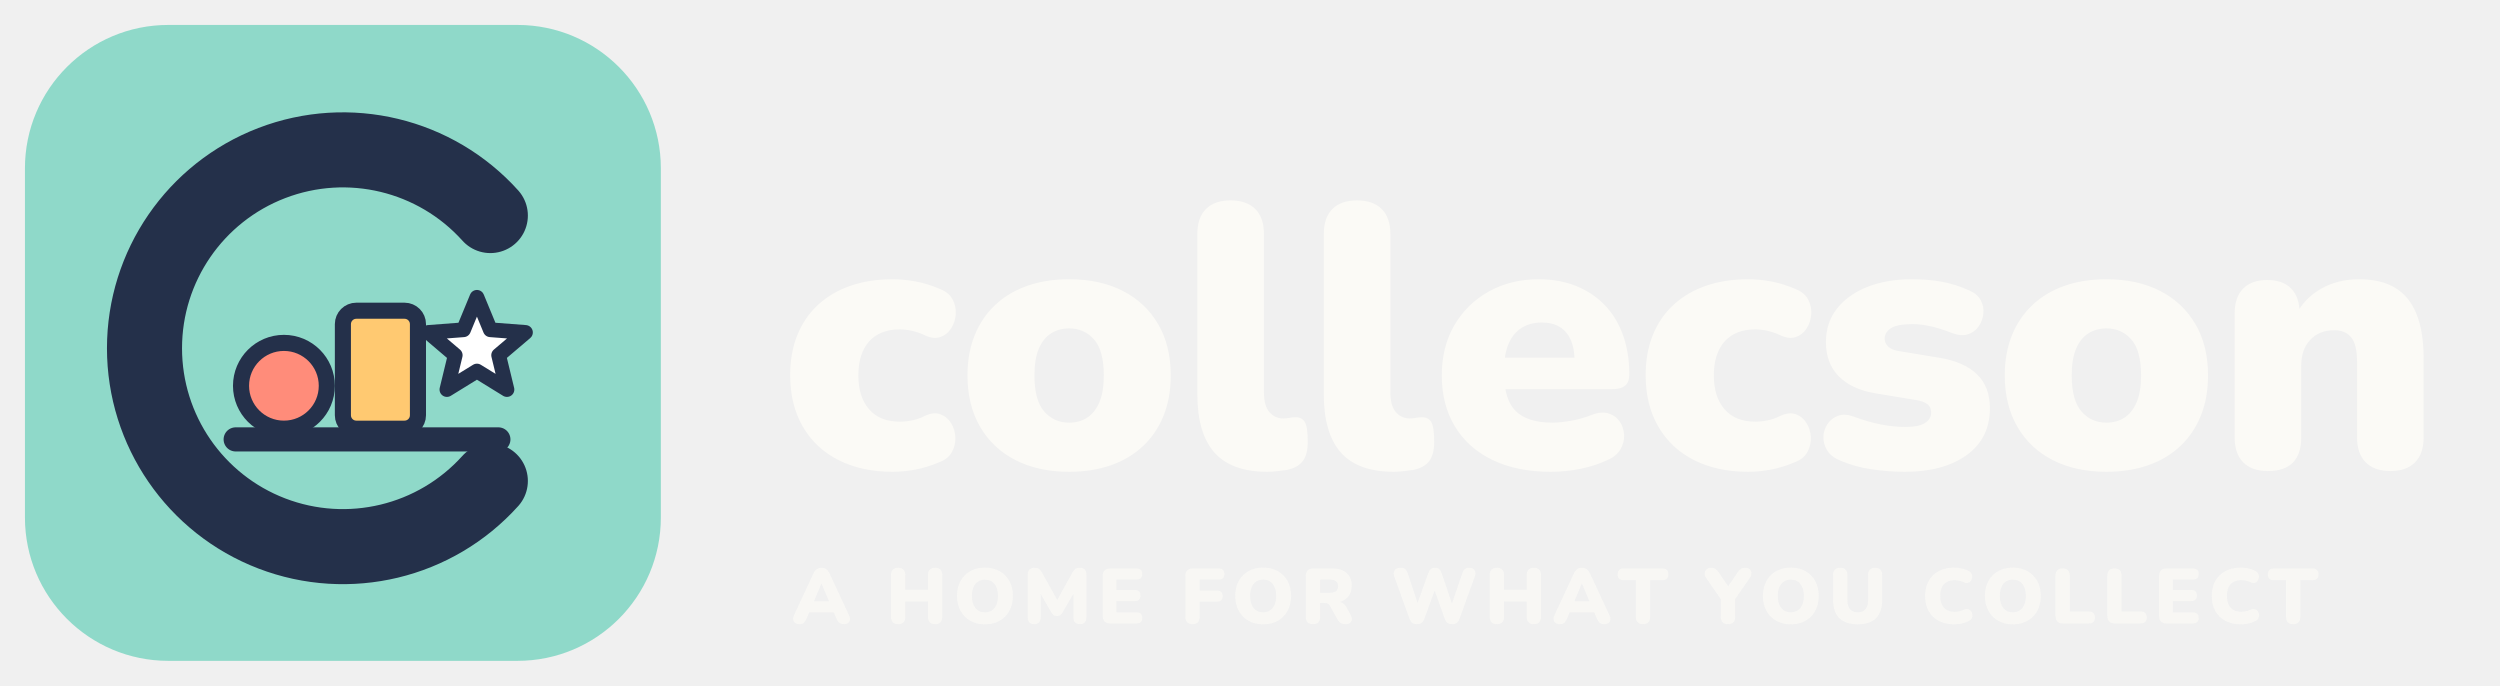
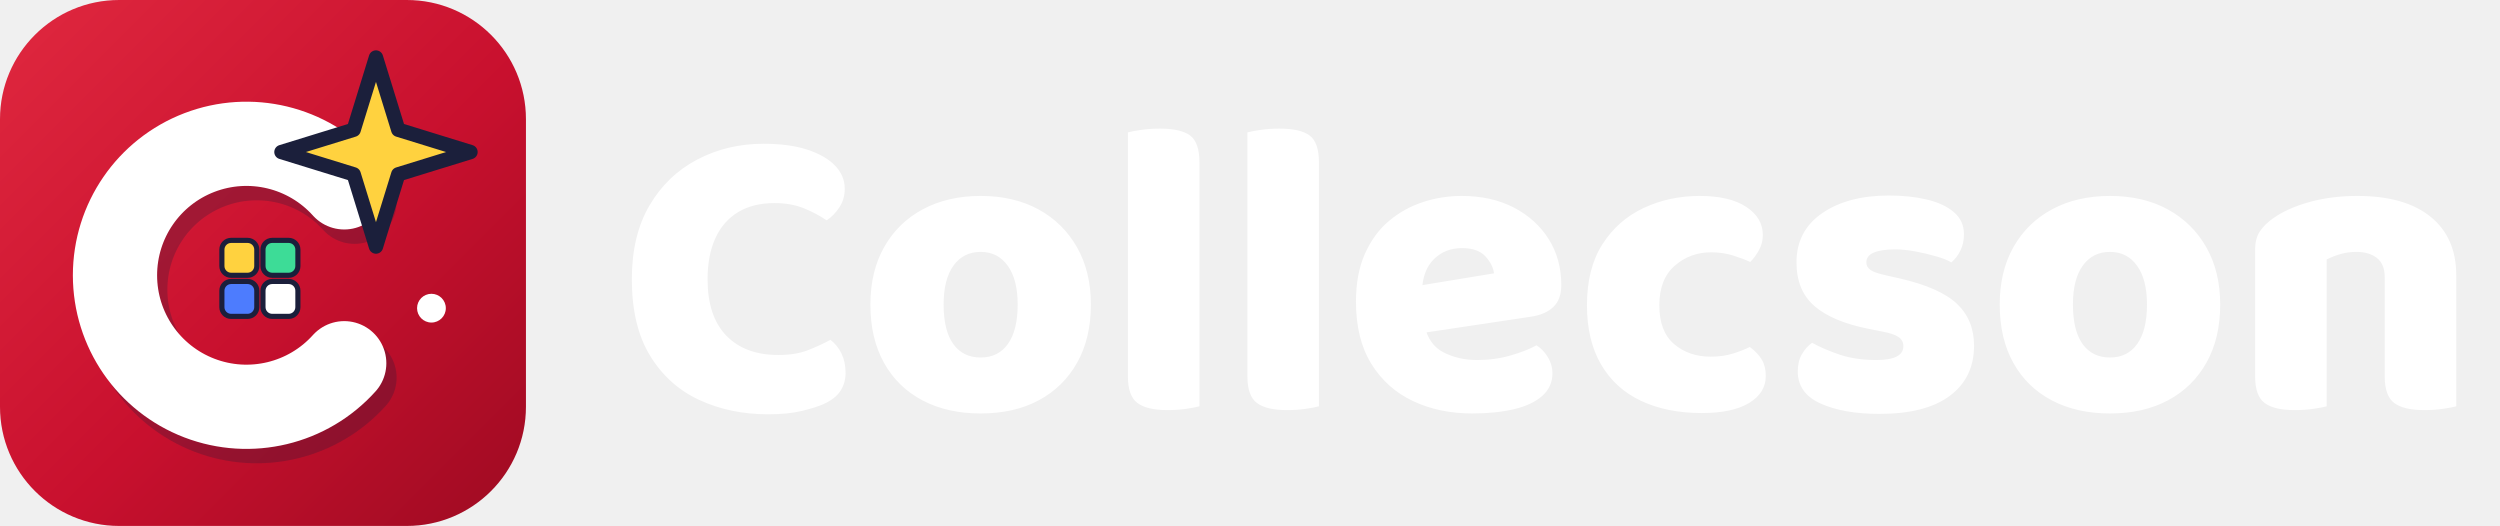
- <svg xmlns="http://www.w3.org/2000/svg" viewBox="0 0 802 220" role="img" aria-label="Collecson">
-   <rect x="8" y="8" width="204" height="204" rx="46" fill="#8FD9C9" />
-   <g transform="translate(110 110) scale(0.86) translate(-110 -110)">
-     <path d="M165.0 161.5 A74 74 0 1 1 165.0 62.5" fill="none" stroke="#24304A" stroke-width="28" stroke-linecap="round" />
-     <path d="M70 146 H168" stroke="#24304A" stroke-width="9" stroke-linecap="round" />
-     <circle cx="88" cy="126" r="16" fill="#FF8C7A" stroke="#24304A" stroke-width="6" />
-     <rect x="110" y="98" width="28" height="44" rx="5" fill="#FFC971" stroke="#24304A" stroke-width="6" />
-     <polygon points="160.0,93.0 165.0,105.1 178.1,106.1 168.1,114.6 171.2,127.4 160.0,120.5 148.8,127.4 151.9,114.6 141.9,106.1 155.0,105.1" fill="#FFFFFF" stroke="#24304A" stroke-width="5.5" stroke-linejoin="round" />
-   </g>
-   <path d="M286.376 151.353Q276.446 151.353 269.032 147.612Q261.617 143.87 257.552 136.872Q253.487 129.873 253.487 120.36Q253.487 113.203 255.779 107.508Q258.07 101.813 262.413 97.799Q266.757 93.784 272.818 91.684Q278.88 89.584 286.376 89.584Q289.876 89.584 293.692 90.28Q297.507 90.977 301.587 92.731Q304.427 93.854 305.601 96.071Q306.776 98.287 306.607 100.793Q306.439 103.3 305.146 105.326Q303.853 107.352 301.674 108.112Q299.496 108.872 296.69 107.562Q294.74 106.615 292.631 106.141Q290.522 105.668 288.615 105.668Q285.422 105.668 282.958 106.66Q280.494 107.652 278.816 109.532Q277.137 111.412 276.249 114.126Q275.36 116.84 275.36 120.403Q275.36 127.368 278.816 131.318Q282.271 135.269 288.615 135.269Q290.522 135.269 292.609 134.855Q294.696 134.442 296.69 133.418Q299.496 132.108 301.653 132.89Q303.809 133.671 305.081 135.698Q306.352 137.724 306.477 140.23Q306.602 142.736 305.406 144.953Q304.21 147.169 301.413 148.249Q297.377 149.96 293.627 150.656Q289.876 151.353 286.376 151.353ZM342.973 151.353Q333.163 151.353 325.83 147.633Q318.497 143.913 314.432 136.937Q310.367 129.96 310.367 120.447Q310.367 113.29 312.659 107.595Q314.95 101.9 319.255 97.842Q323.56 93.784 329.578 91.684Q335.596 89.584 342.973 89.584Q352.859 89.584 360.153 93.304Q367.448 97.024 371.513 103.94Q375.578 110.857 375.578 120.447Q375.578 127.603 373.286 133.32Q370.995 139.037 366.69 143.095Q362.385 147.153 356.367 149.253Q350.349 151.353 342.973 151.353ZM342.973 135.586Q346.263 135.586 348.742 134Q351.221 132.415 352.659 129.074Q354.098 125.734 354.098 120.447Q354.098 112.456 350.976 108.904Q347.853 105.351 342.973 105.351Q339.759 105.351 337.241 106.915Q334.724 108.479 333.286 111.781Q331.847 115.083 331.847 120.447Q331.847 128.394 334.969 131.99Q338.092 135.586 342.973 135.586ZM406.603 151.353Q395.034 151.353 389.572 145.155Q384.111 138.957 384.111 126.461V75.065Q384.111 69.813 386.874 67.05Q389.637 64.287 394.769 64.287Q399.902 64.287 402.686 67.05Q405.471 69.813 405.471 75.065V125.818Q405.471 130.188 407.236 132.215Q409.001 134.242 411.712 134.242Q412.596 134.242 413.512 134.068Q414.429 133.893 415.422 133.849Q417.562 133.762 418.545 135.324Q419.528 136.885 419.528 141.745Q419.528 145.894 417.868 147.995Q416.209 150.097 412.759 150.763Q411.789 150.883 409.971 151.118Q408.153 151.353 406.603 151.353ZM447.163 151.353Q435.594 151.353 430.132 145.155Q424.671 138.957 424.671 126.461V75.065Q424.671 69.813 427.434 67.05Q430.197 64.287 435.329 64.287Q440.462 64.287 443.246 67.05Q446.031 69.813 446.031 75.065V125.818Q446.031 130.188 447.796 132.215Q449.561 134.242 452.272 134.242Q453.156 134.242 454.072 134.068Q454.989 133.893 455.982 133.849Q458.122 133.762 459.105 135.324Q460.088 136.885 460.088 141.745Q460.088 145.894 458.428 147.995Q456.769 150.097 453.319 150.763Q452.349 150.883 450.531 151.118Q448.713 151.353 447.163 151.353ZM497.446 151.353Q486.643 151.353 478.792 147.557Q470.94 143.76 466.734 136.805Q462.527 129.85 462.527 120.413Q462.527 111.293 466.537 104.377Q470.547 97.46 477.59 93.522Q484.633 89.584 493.613 89.584Q500.236 89.584 505.599 91.739Q510.962 93.893 514.809 97.887Q518.655 101.88 520.669 107.532Q522.682 113.183 522.682 120.176Q522.682 122.566 521.335 123.706Q519.988 124.846 517.152 124.846H480.394V114.75H506.988L505.145 116.244Q505.145 111.873 503.908 109.073Q502.671 106.272 500.339 104.867Q498.007 103.462 494.596 103.462Q490.859 103.462 488.123 105.189Q485.388 106.916 483.949 110.294Q482.511 113.673 482.511 118.71V119.704Q482.511 128.241 486.288 131.913Q490.065 135.586 497.992 135.586Q500.653 135.586 504.093 134.959Q507.533 134.332 510.63 133.102Q513.763 131.892 516.066 132.646Q518.369 133.401 519.624 135.252Q520.879 137.104 521.004 139.495Q521.129 141.886 519.884 144.069Q518.64 146.253 515.867 147.496Q511.743 149.446 507.011 150.4Q502.279 151.353 497.446 151.353ZM560.816 151.353Q550.886 151.353 543.472 147.612Q536.057 143.87 531.992 136.872Q527.927 129.873 527.927 120.36Q527.927 113.203 530.219 107.508Q532.51 101.813 536.853 97.799Q541.197 93.784 547.258 91.684Q553.32 89.584 560.816 89.584Q564.316 89.584 568.132 90.28Q571.947 90.977 576.027 92.731Q578.867 93.854 580.041 96.071Q581.216 98.287 581.047 100.793Q580.879 103.3 579.586 105.326Q578.293 107.352 576.114 108.112Q573.936 108.872 571.13 107.562Q569.18 106.615 567.071 106.141Q564.962 105.668 563.055 105.668Q559.862 105.668 557.398 106.66Q554.934 107.652 553.256 109.532Q551.577 111.412 550.689 114.126Q549.8 116.84 549.8 120.403Q549.8 127.368 553.256 131.318Q556.711 135.269 563.055 135.269Q564.962 135.269 567.049 134.855Q569.136 134.442 571.13 133.418Q573.936 132.108 576.093 132.89Q578.249 133.671 579.521 135.698Q580.792 137.724 580.917 140.23Q581.042 142.736 579.846 144.953Q578.65 147.169 575.853 148.249Q571.817 149.96 568.067 150.656Q564.316 151.353 560.816 151.353ZM611.136 151.353Q605.747 151.353 600.331 150.541Q594.916 149.73 590.433 147.779Q587.44 146.579 586.162 144.5Q584.884 142.42 584.949 140.148Q585.014 137.877 586.264 136.026Q587.514 134.174 589.632 133.393Q591.75 132.612 594.436 133.572Q599.389 135.392 603.436 136.177Q607.483 136.962 611.18 136.962Q615.637 136.962 617.576 135.672Q619.515 134.381 619.515 132.367Q619.515 130.527 618.229 129.601Q616.944 128.676 614.68 128.339L601.377 126.136Q593.937 124.849 589.846 120.676Q585.754 116.503 585.754 109.76Q585.754 103.54 589.279 99.033Q592.804 94.527 599.019 92.055Q605.233 89.584 613.243 89.584Q618.676 89.584 623.105 90.417Q627.533 91.251 631.776 93.191Q634.343 94.304 635.424 96.324Q636.506 98.344 636.26 100.615Q636.015 102.886 634.744 104.721Q633.472 106.556 631.316 107.239Q629.16 107.922 626.353 106.885Q622.403 105.348 619.328 104.662Q616.253 103.975 613.593 103.975Q608.632 103.975 606.617 105.287Q604.601 106.599 604.601 108.656Q604.601 110.104 605.707 111.171Q606.812 112.238 609.066 112.608L622.369 114.811Q630.092 116.098 634.227 120.091Q638.362 124.084 638.362 130.947Q638.362 140.627 630.909 145.99Q623.456 151.353 611.136 151.353ZM675.733 151.353Q665.923 151.353 658.59 147.633Q651.257 143.913 647.192 136.937Q643.127 129.96 643.127 120.447Q643.127 113.29 645.419 107.595Q647.71 101.9 652.015 97.842Q656.32 93.784 662.338 91.684Q668.356 89.584 675.733 89.584Q685.619 89.584 692.913 93.304Q700.208 97.024 704.273 103.94Q708.338 110.857 708.338 120.447Q708.338 127.603 706.046 133.32Q703.755 139.037 699.45 143.095Q695.145 147.153 689.127 149.253Q683.109 151.353 675.733 151.353ZM675.733 135.586Q679.023 135.586 681.502 134Q683.981 132.415 685.419 129.074Q686.858 125.734 686.858 120.447Q686.858 112.456 683.736 108.904Q680.613 105.351 675.733 105.351Q672.519 105.351 670.001 106.915Q667.484 108.479 666.046 111.781Q664.607 115.083 664.607 120.447Q664.607 128.394 667.729 131.99Q670.852 135.586 675.733 135.586ZM727.529 151.113Q722.397 151.113 719.634 148.329Q716.871 145.544 716.871 140.292V100.602Q716.871 95.349 719.595 92.587Q722.32 89.824 727.333 89.824Q732.345 89.824 735.031 92.587Q737.718 95.349 737.718 100.602V106.157L736.398 101.241Q739.267 95.647 744.618 92.615Q749.968 89.584 756.741 89.584Q763.821 89.584 768.381 92.339Q772.941 95.093 775.221 100.74Q777.501 106.387 777.501 115.083V140.292Q777.501 145.544 774.738 148.329Q771.975 151.113 766.843 151.113Q761.71 151.113 758.926 148.329Q756.141 145.544 756.141 140.292V115.956Q756.141 110.572 754.289 108.257Q752.437 105.941 748.8 105.941Q744.039 105.941 741.135 109.008Q738.231 112.076 738.231 117.23V140.292Q738.231 151.113 727.529 151.113Z" fill="#FBFAF6" />
-   <path d="M256.435 200.232Q255.644 200.232 255.122 199.861Q254.599 199.49 254.469 198.852Q254.338 198.214 254.699 197.416L260.932 184.02Q261.385 183.039 262.039 182.591Q262.693 182.143 263.548 182.143Q264.395 182.143 265.041 182.591Q265.687 183.039 266.14 184.02L272.382 197.416Q272.768 198.23 272.653 198.873Q272.539 199.515 272.037 199.874Q271.535 200.232 270.769 200.232Q269.781 200.232 269.242 199.775Q268.703 199.317 268.275 198.314L266.922 195.162L268.687 196.436H258.376L260.141 195.162L258.797 198.314Q258.36 199.327 257.882 199.779Q257.405 200.232 256.435 200.232ZM263.498 187.175 260.605 194.095 259.891 192.896H267.172L266.467 194.095L263.548 187.175ZM288.133 200.232Q287.023 200.232 286.427 199.619Q285.831 199.006 285.831 197.88V184.495Q285.831 183.36 286.427 182.752Q287.023 182.143 288.133 182.143Q289.243 182.143 289.831 182.752Q290.42 183.36 290.42 184.495V189.182H297.691V184.495Q297.691 183.36 298.287 182.752Q298.883 182.143 299.993 182.143Q301.103 182.143 301.691 182.752Q302.28 183.36 302.28 184.495V197.88Q302.28 199.006 301.691 199.619Q301.103 200.232 299.993 200.232Q298.883 200.232 298.287 199.619Q297.691 199.006 297.691 197.88V192.959H290.42V197.88Q290.42 199.006 289.844 199.619Q289.268 200.232 288.133 200.232ZM315.971 200.282Q313.31 200.282 311.285 199.141Q309.261 198.0 308.139 195.947Q307.017 193.893 307.017 191.175Q307.017 189.116 307.657 187.445Q308.297 185.775 309.482 184.58Q310.666 183.384 312.316 182.739Q313.967 182.093 315.971 182.093Q318.658 182.093 320.67 183.222Q322.682 184.35 323.803 186.391Q324.925 188.432 324.925 191.166Q324.925 193.225 324.285 194.9Q323.645 196.575 322.461 197.783Q321.277 198.991 319.627 199.636Q317.976 200.282 315.971 200.282ZM315.971 196.43Q317.293 196.43 318.223 195.8Q319.153 195.17 319.654 193.992Q320.155 192.815 320.155 191.175Q320.155 188.702 319.048 187.323Q317.942 185.945 315.971 185.945Q314.675 185.945 313.732 186.562Q312.79 187.18 312.289 188.345Q311.788 189.51 311.788 191.175Q311.788 193.655 312.899 195.043Q314.009 196.43 315.971 196.43ZM331.778 200.232Q330.775 200.232 330.24 199.68Q329.706 199.129 329.706 198.125V184.25Q329.706 183.237 330.281 182.69Q330.857 182.143 331.892 182.143Q332.773 182.143 333.287 182.484Q333.801 182.826 334.229 183.608L339.589 193.261H338.726L344.086 183.608Q344.514 182.826 345.032 182.484Q345.549 182.143 346.414 182.143Q347.417 182.143 347.96 182.69Q348.502 183.237 348.502 184.25V198.125Q348.502 199.129 347.972 199.68Q347.442 200.232 346.43 200.232Q345.427 200.232 344.892 199.68Q344.357 199.129 344.357 198.125V189.52H344.875L340.839 196.524Q340.509 197.077 340.114 197.349Q339.719 197.621 339.085 197.621Q338.45 197.621 338.046 197.344Q337.642 197.068 337.322 196.524L333.267 189.511H333.851V198.125Q333.851 199.129 333.321 199.68Q332.791 200.232 331.778 200.232ZM356.142 200.0Q354.982 200.0 354.369 199.387Q353.756 198.774 353.756 197.614V184.761Q353.756 183.601 354.369 182.988Q354.982 182.375 356.142 182.375H364.636Q365.517 182.375 365.974 182.828Q366.431 183.28 366.431 184.136Q366.431 185 365.974 185.458Q365.517 185.915 364.636 185.915H358.14V189.28H364.07Q364.96 189.28 365.412 189.733Q365.865 190.186 365.865 191.05Q365.865 191.914 365.412 192.367Q364.96 192.82 364.07 192.82H358.14V196.46H364.636Q365.517 196.46 365.974 196.913Q366.431 197.366 366.431 198.23Q366.431 199.095 365.974 199.547Q365.517 200.0 364.636 200.0ZM382.576 200.232Q381.466 200.232 380.861 199.619Q380.256 199.006 380.256 197.845V184.761Q380.256 183.601 380.869 182.988Q381.482 182.375 382.642 182.375H390.984Q391.873 182.375 392.326 182.828Q392.779 183.28 392.779 184.136Q392.779 185 392.326 185.458Q391.873 185.915 390.984 185.915H384.845V189.469H390.427Q391.308 189.469 391.765 189.922Q392.222 190.374 392.222 191.23Q392.222 192.094 391.765 192.552Q391.308 193.009 390.427 193.009H384.845V197.845Q384.845 200.232 382.576 200.232ZM405.221 200.282Q402.56 200.282 400.535 199.141Q398.511 198.0 397.389 195.947Q396.267 193.893 396.267 191.175Q396.267 189.116 396.907 187.445Q397.547 185.775 398.732 184.58Q399.916 183.384 401.566 182.739Q403.217 182.093 405.221 182.093Q407.908 182.093 409.92 183.222Q411.932 184.35 413.053 186.391Q414.175 188.432 414.175 191.166Q414.175 193.225 413.535 194.9Q412.895 196.575 411.711 197.783Q410.527 198.991 408.877 199.636Q407.226 200.282 405.221 200.282ZM405.221 196.43Q406.543 196.43 407.473 195.8Q408.403 195.17 408.904 193.992Q409.405 192.815 409.405 191.175Q409.405 188.702 408.298 187.323Q407.192 185.945 405.221 185.945Q403.925 185.945 402.982 186.562Q402.04 187.18 401.539 188.345Q401.038 189.51 401.038 191.175Q401.038 193.655 402.149 195.043Q403.259 196.43 405.221 196.43ZM421.208 200.232Q420.098 200.232 419.502 199.619Q418.906 199.006 418.906 197.895V184.702Q418.906 183.567 419.514 182.971Q420.123 182.375 421.233 182.375H427.386Q430.382 182.375 432.012 183.842Q433.643 185.31 433.643 187.889Q433.643 189.578 432.907 190.809Q432.17 192.04 430.781 192.705Q429.391 193.37 427.386 193.37L427.579 192.931H428.787Q429.86 192.931 430.678 193.439Q431.497 193.947 432.056 194.99L433.292 197.252Q433.704 197.984 433.671 198.668Q433.638 199.352 433.136 199.792Q432.635 200.232 431.64 200.232Q430.678 200.232 430.061 199.833Q429.445 199.433 428.976 198.578L426.691 194.391Q426.4 193.844 425.939 193.637Q425.479 193.429 424.88 193.429H423.495V197.895Q423.495 199.006 422.919 199.619Q422.343 200.232 421.208 200.232ZM423.495 190.176H426.548Q427.874 190.176 428.57 189.647Q429.266 189.118 429.266 188.028Q429.266 186.964 428.57 186.435Q427.874 185.906 426.548 185.906H423.495ZM454.56 200.232Q453.63 200.232 453.058 199.795Q452.486 199.358 452.14 198.419L447.266 184.857Q446.863 183.722 447.41 182.933Q447.958 182.143 449.314 182.143Q450.26 182.143 450.779 182.583Q451.297 183.023 451.602 183.954L455.32 195.117H454.16L458.158 183.947Q458.504 183.017 459.022 182.58Q459.541 182.143 460.364 182.143Q461.188 182.143 461.698 182.58Q462.207 183.017 462.521 183.972L466.273 195.117H465.286L469.095 183.954Q469.4 183.033 469.91 182.588Q470.421 182.143 471.342 182.143Q472.51 182.143 473.036 182.933Q473.563 183.722 473.144 184.857L468.236 198.444Q467.907 199.358 467.347 199.795Q466.787 200.232 465.841 200.232Q464.911 200.232 464.343 199.795Q463.775 199.358 463.445 198.419L459.926 188.525H460.548L456.947 198.444Q456.601 199.358 456.054 199.795Q455.507 200.232 454.56 200.232ZM480.208 200.232Q479.098 200.232 478.502 199.619Q477.906 199.006 477.906 197.88V184.495Q477.906 183.36 478.502 182.752Q479.098 182.143 480.208 182.143Q481.318 182.143 481.906 182.752Q482.495 183.36 482.495 184.495V189.182H489.766V184.495Q489.766 183.36 490.362 182.752Q490.958 182.143 492.068 182.143Q493.178 182.143 493.766 182.752Q494.355 183.36 494.355 184.495V197.88Q494.355 199.006 493.766 199.619Q493.178 200.232 492.068 200.232Q490.958 200.232 490.362 199.619Q489.766 199.006 489.766 197.88V192.959H482.495V197.88Q482.495 199.006 481.919 199.619Q481.343 200.232 480.208 200.232ZM500.385 200.232Q499.594 200.232 499.072 199.861Q498.549 199.49 498.419 198.852Q498.288 198.214 498.649 197.416L504.882 184.02Q505.335 183.039 505.989 182.591Q506.643 182.143 507.498 182.143Q508.345 182.143 508.991 182.591Q509.637 183.039 510.09 184.02L516.332 197.416Q516.718 198.23 516.603 198.873Q516.489 199.515 515.987 199.874Q515.485 200.232 514.719 200.232Q513.731 200.232 513.192 199.775Q512.653 199.317 512.225 198.314L510.872 195.162L512.637 196.436H502.326L504.091 195.162L502.747 198.314Q502.31 199.327 501.832 199.779Q501.355 200.232 500.385 200.232ZM507.448 187.175 504.555 194.095 503.841 192.896H511.122L510.417 194.095L507.498 187.175ZM527.087 200.232Q525.977 200.232 525.381 199.619Q524.785 199.006 524.785 197.895V186.12H520.852Q519.93 186.12 519.44 185.629Q518.95 185.139 518.95 184.243Q518.95 183.337 519.44 182.856Q519.93 182.375 520.852 182.375H533.307Q534.228 182.375 534.719 182.856Q535.209 183.337 535.209 184.243Q535.209 185.139 534.719 185.629Q534.228 186.12 533.307 186.12H529.374V197.895Q529.374 199.006 528.798 199.619Q528.223 200.232 527.087 200.232ZM554.335 200.232Q553.225 200.232 552.629 199.619Q552.033 199.006 552.033 197.855V190.989L552.963 193.536L547.226 185.253Q546.805 184.643 546.866 183.915Q546.928 183.187 547.462 182.665Q547.997 182.143 548.991 182.143Q549.699 182.143 550.271 182.489Q550.843 182.835 551.362 183.615L554.847 188.768H553.939L557.45 183.599Q557.977 182.81 558.528 182.476Q559.079 182.143 559.82 182.143Q560.773 182.143 561.296 182.624Q561.818 183.105 561.854 183.829Q561.891 184.552 561.388 185.294L555.7 193.536L556.622 190.989V197.855Q556.622 200.232 554.335 200.232ZM574.496 200.282Q571.835 200.282 569.81 199.141Q567.786 198.0 566.664 195.947Q565.542 193.893 565.542 191.175Q565.542 189.116 566.182 187.445Q566.822 185.775 568.007 184.58Q569.191 183.384 570.841 182.739Q572.492 182.093 574.496 182.093Q577.183 182.093 579.195 183.222Q581.207 184.35 582.328 186.391Q583.45 188.432 583.45 191.166Q583.45 193.225 582.81 194.9Q582.17 196.575 580.986 197.783Q579.802 198.991 578.152 199.636Q576.501 200.282 574.496 200.282ZM574.496 196.43Q575.818 196.43 576.748 195.8Q577.678 195.17 578.179 193.992Q578.68 192.815 578.68 191.175Q578.68 188.702 577.573 187.323Q576.467 185.945 574.496 185.945Q573.2 185.945 572.257 186.562Q571.315 187.18 570.814 188.345Q570.313 189.51 570.313 191.175Q570.313 193.655 571.424 195.043Q572.534 196.43 574.496 196.43ZM595.969 200.282Q594.048 200.282 592.573 199.791Q591.097 199.3 590.083 198.331Q589.07 197.361 588.563 195.897Q588.056 194.433 588.056 192.488V184.47Q588.056 183.326 588.652 182.735Q589.248 182.143 590.358 182.143Q591.468 182.143 592.056 182.735Q592.645 183.326 592.645 184.47V192.542Q592.645 194.47 593.501 195.45Q594.357 196.43 595.969 196.43Q597.581 196.43 598.432 195.45Q599.284 194.47 599.284 192.542V184.47Q599.284 183.326 599.872 182.735Q600.46 182.143 601.554 182.143Q602.639 182.143 603.22 182.735Q603.8 183.326 603.8 184.47V192.488Q603.8 195.081 602.914 196.82Q602.029 198.559 600.283 199.42Q598.537 200.282 595.969 200.282ZM626.933 200.282Q624.008 200.282 621.909 199.153Q619.811 198.025 618.689 195.98Q617.567 193.934 617.567 191.175Q617.567 189.116 618.207 187.445Q618.847 185.775 620.06 184.58Q621.273 183.384 623.006 182.739Q624.739 182.093 626.933 182.093Q628.085 182.093 629.322 182.363Q630.559 182.633 631.495 183.14Q632.212 183.513 632.483 184.095Q632.753 184.677 632.669 185.282Q632.585 185.887 632.233 186.355Q631.88 186.823 631.33 186.988Q630.78 187.153 630.118 186.835Q629.375 186.463 628.635 186.286Q627.894 186.108 627.097 186.108Q625.545 186.108 624.504 186.698Q623.463 187.287 622.941 188.407Q622.42 189.526 622.42 191.175Q622.42 192.815 622.941 193.951Q623.463 195.088 624.504 195.677Q625.545 196.267 627.097 196.267Q627.76 196.267 628.509 196.109Q629.258 195.951 629.972 195.611Q630.713 195.27 631.302 195.419Q631.892 195.568 632.263 196.019Q632.635 196.47 632.727 197.066Q632.819 197.662 632.566 198.227Q632.312 198.792 631.654 199.149Q630.782 199.667 629.49 199.974Q628.198 200.282 626.933 200.282ZM645.721 200.282Q643.06 200.282 641.035 199.141Q639.011 198.0 637.889 195.947Q636.767 193.893 636.767 191.175Q636.767 189.116 637.407 187.445Q638.047 185.775 639.232 184.58Q640.416 183.384 642.066 182.739Q643.717 182.093 645.721 182.093Q648.408 182.093 650.42 183.222Q652.432 184.35 653.553 186.391Q654.675 188.432 654.675 191.166Q654.675 193.225 654.035 194.9Q653.395 196.575 652.211 197.783Q651.027 198.991 649.377 199.636Q647.726 200.282 645.721 200.282ZM645.721 196.43Q647.043 196.43 647.973 195.8Q648.903 195.17 649.404 193.992Q649.905 192.815 649.905 191.175Q649.905 188.702 648.798 187.323Q647.692 185.945 645.721 185.945Q644.425 185.945 643.482 186.562Q642.54 187.18 642.039 188.345Q641.538 189.51 641.538 191.175Q641.538 193.655 642.649 195.043Q643.759 196.43 645.721 196.43ZM661.733 200.0Q660.623 200.0 660.014 199.387Q659.406 198.774 659.406 197.664V184.675Q659.406 183.54 660.002 182.944Q660.598 182.348 661.708 182.348Q662.818 182.348 663.406 182.944Q663.995 183.54 663.995 184.675V196.174H670.111Q671.058 196.174 671.564 196.667Q672.07 197.161 672.07 198.082Q672.07 199.004 671.564 199.502Q671.058 200.0 670.111 200.0ZM678.358 200.0Q677.248 200.0 676.639 199.387Q676.031 198.774 676.031 197.664V184.675Q676.031 183.54 676.627 182.944Q677.223 182.348 678.333 182.348Q679.443 182.348 680.031 182.944Q680.62 183.54 680.62 184.675V196.174H686.736Q687.683 196.174 688.189 196.667Q688.695 197.161 688.695 198.082Q688.695 199.004 688.189 199.502Q687.683 200.0 686.736 200.0ZM695.042 200.0Q693.882 200.0 693.269 199.387Q692.656 198.774 692.656 197.614V184.761Q692.656 183.601 693.269 182.988Q693.882 182.375 695.042 182.375H703.536Q704.417 182.375 704.874 182.828Q705.331 183.28 705.331 184.136Q705.331 185 704.874 185.458Q704.417 185.915 703.536 185.915H697.04V189.28H702.97Q703.86 189.28 704.312 189.733Q704.765 190.186 704.765 191.05Q704.765 191.914 704.312 192.367Q703.86 192.82 702.97 192.82H697.04V196.46H703.536Q704.417 196.46 704.874 196.913Q705.331 197.366 705.331 198.23Q705.331 199.095 704.874 199.547Q704.417 200.0 703.536 200.0ZM718.908 200.282Q715.983 200.282 713.884 199.153Q711.786 198.025 710.664 195.98Q709.542 193.934 709.542 191.175Q709.542 189.116 710.182 187.445Q710.822 185.775 712.035 184.58Q713.248 183.384 714.981 182.739Q716.714 182.093 718.908 182.093Q720.06 182.093 721.297 182.363Q722.534 182.633 723.47 183.14Q724.187 183.513 724.458 184.095Q724.728 184.677 724.644 185.282Q724.56 185.887 724.208 186.355Q723.855 186.823 723.305 186.988Q722.755 187.153 722.093 186.835Q721.35 186.463 720.61 186.286Q719.869 186.108 719.072 186.108Q717.52 186.108 716.479 186.698Q715.438 187.287 714.916 188.407Q714.395 189.526 714.395 191.175Q714.395 192.815 714.916 193.951Q715.438 195.088 716.479 195.677Q717.52 196.267 719.072 196.267Q719.735 196.267 720.484 196.109Q721.233 195.951 721.947 195.611Q722.688 195.27 723.277 195.419Q723.867 195.568 724.238 196.019Q724.61 196.47 724.702 197.066Q724.794 197.662 724.541 198.227Q724.287 198.792 723.629 199.149Q722.757 199.667 721.465 199.974Q720.173 200.282 718.908 200.282ZM735.662 200.232Q734.552 200.232 733.956 199.619Q733.36 199.006 733.36 197.895V186.12H729.427Q728.505 186.12 728.015 185.629Q727.525 185.139 727.525 184.243Q727.525 183.337 728.015 182.856Q728.505 182.375 729.427 182.375H741.882Q742.803 182.375 743.294 182.856Q743.784 183.337 743.784 184.243Q743.784 185.139 743.294 185.629Q742.803 186.12 741.882 186.12H737.949V197.895Q737.949 199.006 737.373 199.619Q736.798 200.232 735.662 200.232Z" fill="#FBFAF6" opacity="0.75" />
+ <svg xmlns="http://www.w3.org/2000/svg" viewBox="0 0 713 150" role="img" aria-label="Collecson">
+   <svg x="0" y="0" width="150" height="150" viewBox="0 0 512 512">
+     <defs>
+       <linearGradient id="rg" x1="0" y1="0" x2="1" y2="1">
+         <stop offset="0" stop-color="#E0283F" />
+         <stop offset=".55" stop-color="#C8102E" />
+         <stop offset="1" stop-color="#9E0B22" />
+       </linearGradient>
+     </defs>
+     <rect width="512" height="512" rx="116" fill="url(#rg)" />
+     <path d="M335.1 353.6 A128 128 0 1 1 335.1 182.4" fill="none" stroke="#1B1F3B" stroke-opacity=".25" stroke-width="82" stroke-linecap="round" transform="translate(10 14)" />
+     <path d="M335.1 353.6 A128 128 0 1 1 335.1 182.4" fill="none" stroke="#fff" stroke-width="82" stroke-linecap="round" />
+     <polygon points="366.0,56.0 387.7,126.3 458.0,148.0 387.7,169.7 366.0,240.0 344.3,169.7 274.0,148.0 344.3,126.3" fill="#FFD23F" stroke="#1B1F3B" stroke-width="14" stroke-linejoin="round" />
+     <rect x="216" y="234" width="34" height="34" rx="9" fill="#FFD23F" stroke="#1B1F3B" stroke-width="5" />
+     <rect x="256" y="234" width="34" height="34" rx="9" fill="#3DDC97" stroke="#1B1F3B" stroke-width="5" />
+     <rect x="216" y="274" width="34" height="34" rx="9" fill="#4D7CFE" stroke="#1B1F3B" stroke-width="5" />
+     <rect x="256" y="274" width="34" height="34" rx="9" fill="#FFFFFF" stroke="#1B1F3B" stroke-width="5" />
+     <circle cx="420" cy="300" r="14" fill="#fff" />
+   </svg>
+   <path d="M64.92 -62.16Q64.92 -59.16 63.36 -56.82Q61.8 -54.48 59.76 -53.16Q56.76 -55.2 53.16 -56.64Q49.56 -58.08 44.88 -58.08Q38.76 -58.08 34.5 -55.5Q30.24 -52.92 28.02 -48.06Q25.8 -43.2 25.8 -36.36Q25.8 -25.8 31.14 -20.28Q36.48 -14.76 45.96 -14.76Q50.88 -14.76 54.3 -16.08Q57.72 -17.4 60.84 -19.08Q62.88 -17.52 64.02 -15.12Q65.16 -12.72 65.16 -9.6Q65.16 -6.84 63.72 -4.56Q62.28 -2.28 58.8 -0.72Q56.64 0.24 52.68 1.2Q48.72 2.16 43.08 2.16Q32.28 2.16 23.46 -1.92Q14.64 -6.0 9.42 -14.52Q4.2 -23.04 4.2 -36.36Q4.2 -48.84 9.24 -57.42Q14.28 -66.0 22.86 -70.5Q31.44 -75.0 41.76 -75.0Q49.08 -75.0 54.24 -73.32Q59.4 -71.64 62.16 -68.76Q64.92 -65.88 64.92 -62.16ZM135.12 -29.16Q135.12 -19.56 131.22 -12.6Q127.32 -5.64 120.3 -1.86Q113.28 1.92 103.68 1.92Q94.2 1.92 87.12 -1.8Q80.04 -5.52 76.14 -12.48Q72.24 -19.44 72.24 -29.16Q72.24 -38.64 76.2 -45.6Q80.16 -52.56 87.24 -56.34Q94.32 -60.12 103.68 -60.12Q113.16 -60.12 120.18 -56.28Q127.2 -52.44 131.16 -45.48Q135.12 -38.52 135.12 -29.16ZM103.68 -44.16Q98.76 -44.16 95.94 -40.26Q93.12 -36.36 93.12 -29.16Q93.12 -21.72 95.88 -17.88Q98.64 -14.04 103.68 -14.04Q108.72 -14.04 111.48 -17.94Q114.24 -21.84 114.24 -29.16Q114.24 -36.24 111.42 -40.2Q108.6 -44.16 103.68 -44.16ZM145.68 -31.68H166.08V-0.12Q164.76 0.24 162.3 0.6Q159.84 0.96 156.96 0.96Q151.08 0.96 148.38 -1.08Q145.68 -3.12 145.68 -8.64ZM166.08 -21.0H145.68V-78.24Q147 -78.6 149.46 -78.96Q151.92 -79.32 154.8 -79.32Q160.8 -79.32 163.44 -77.34Q166.08 -75.36 166.08 -69.72ZM179.76 -31.68H200.16V-0.12Q198.84 0.24 196.38 0.6Q193.92 0.96 191.04 0.96Q185.16 0.96 182.46 -1.08Q179.76 -3.12 179.76 -8.64ZM200.16 -21.0H179.76V-78.24Q181.08 -78.6 183.54 -78.96Q186 -79.32 188.88 -79.32Q194.88 -79.32 197.52 -77.34Q200.16 -75.36 200.16 -69.72ZM223.08 -20.04 222.36 -33.48 250.08 -38.04Q249.84 -40.44 247.68 -42.84Q245.52 -45.24 240.96 -45.24Q236.16 -45.24 232.98 -42.12Q229.8 -39.0 229.56 -33.24L230.28 -23.16Q231.48 -17.64 235.74 -15.48Q240 -13.32 245.28 -13.32Q250.32 -13.32 254.88 -14.64Q259.44 -15.96 262.2 -17.52Q264.12 -16.32 265.44 -14.16Q266.76 -12.0 266.76 -9.6Q266.76 -5.64 263.82 -3.06Q260.88 -0.48 255.72 0.72Q250.56 1.92 243.84 1.92Q234.48 1.92 226.98 -1.62Q219.48 -5.16 215.1 -12.24Q210.72 -19.32 210.72 -30.0Q210.72 -37.92 213.3 -43.68Q215.88 -49.44 220.2 -53.04Q224.52 -56.64 229.86 -58.38Q235.2 -60.12 240.84 -60.12Q249.36 -60.12 255.72 -56.82Q262.08 -53.52 265.68 -47.82Q269.28 -42.12 269.28 -34.68Q269.28 -30.6 267 -28.44Q264.72 -26.28 260.64 -25.68ZM312 -44.04Q306 -44.04 301.62 -40.2Q297.24 -36.36 297.24 -28.92Q297.24 -21.48 301.44 -17.88Q305.64 -14.28 311.88 -14.28Q315.48 -14.28 318.3 -15.18Q321.12 -16.08 323.04 -17.04Q325.32 -15.36 326.46 -13.44Q327.6 -11.52 327.6 -8.76Q327.6 -3.96 322.86 -1.08Q318.12 1.8 309.36 1.8Q299.4 1.8 292.02 -1.68Q284.64 -5.16 280.62 -12.06Q276.6 -18.96 276.6 -28.92Q276.6 -39.48 281.04 -46.38Q285.48 -53.28 292.8 -56.7Q300.12 -60.12 308.76 -60.12Q317.28 -60.12 322.02 -57.0Q326.76 -53.88 326.76 -48.96Q326.76 -46.68 325.68 -44.7Q324.6 -42.72 323.16 -41.28Q321.12 -42.24 318.24 -43.14Q315.36 -44.04 312 -44.04ZM387 -17.4Q387 -8.28 380.1 -3.12Q373.2 2.04 360 2.04Q349.8 2.04 343.26 -0.9Q336.72 -3.84 336.72 -10.08Q336.72 -12.96 337.92 -15.0Q339.12 -17.04 340.8 -18.24Q344.28 -16.32 348.78 -14.82Q353.28 -13.32 359.16 -13.32Q366.84 -13.32 366.84 -17.28Q366.84 -18.96 365.4 -19.92Q363.96 -20.88 360.6 -21.48L357 -22.2Q346.68 -24.24 341.52 -28.68Q336.36 -33.12 336.36 -41.16Q336.36 -50.16 343.68 -55.2Q351 -60.24 362.76 -60.24Q368.64 -60.24 373.5 -59.1Q378.36 -57.96 381.24 -55.5Q384.12 -53.04 384.12 -49.2Q384.12 -46.56 383.1 -44.52Q382.08 -42.48 380.52 -41.16Q379.2 -42.0 376.38 -42.84Q373.56 -43.68 370.32 -44.28Q367.08 -44.88 364.56 -44.88Q360.6 -44.88 358.44 -43.98Q356.28 -43.08 356.28 -41.16Q356.28 -39.84 357.48 -39.0Q358.68 -38.16 362.04 -37.44L365.76 -36.6Q377.28 -33.96 382.14 -29.34Q387 -24.72 387 -17.4ZM457.2 -29.16Q457.2 -19.56 453.3 -12.6Q449.4 -5.64 442.38 -1.86Q435.36 1.92 425.76 1.92Q416.28 1.92 409.2 -1.8Q402.12 -5.52 398.22 -12.48Q394.32 -19.44 394.32 -29.16Q394.32 -38.64 398.28 -45.6Q402.24 -52.56 409.32 -56.34Q416.4 -60.12 425.76 -60.12Q435.24 -60.12 442.26 -56.28Q449.28 -52.44 453.24 -45.48Q457.2 -38.52 457.2 -29.16ZM425.76 -44.16Q420.84 -44.16 418.02 -40.26Q415.2 -36.36 415.2 -29.16Q415.2 -21.72 417.96 -17.88Q420.72 -14.04 425.76 -14.04Q430.8 -14.04 433.56 -17.94Q436.32 -21.84 436.32 -29.16Q436.32 -36.24 433.5 -40.2Q430.68 -44.16 425.76 -44.16ZM524.52 -37.56V-26.52H504.12V-36.96Q504.12 -40.68 501.9 -42.42Q499.68 -44.16 496.08 -44.16Q493.68 -44.16 491.58 -43.56Q489.48 -42.96 487.56 -42.0V-26.52H467.16V-44.76Q467.16 -48.0 468.54 -50.04Q469.92 -52.08 472.32 -53.76Q476.4 -56.64 482.64 -58.38Q488.88 -60.12 496.32 -60.12Q509.88 -60.12 517.2 -54.18Q524.52 -48.24 524.52 -37.56ZM467.16 -31.68H487.56V-0.12Q486.24 0.24 483.78 0.6Q481.32 0.96 478.44 0.96Q472.56 0.96 469.86 -1.08Q467.16 -3.12 467.16 -8.64ZM504.12 -31.68H524.52V-0.12Q523.2 0.24 520.74 0.6Q518.28 0.96 515.4 0.96Q509.52 0.96 506.82 -1.08Q504.12 -3.12 504.12 -8.64Z" transform="translate(176 116)" fill="#FFFFFF" />
</svg>
